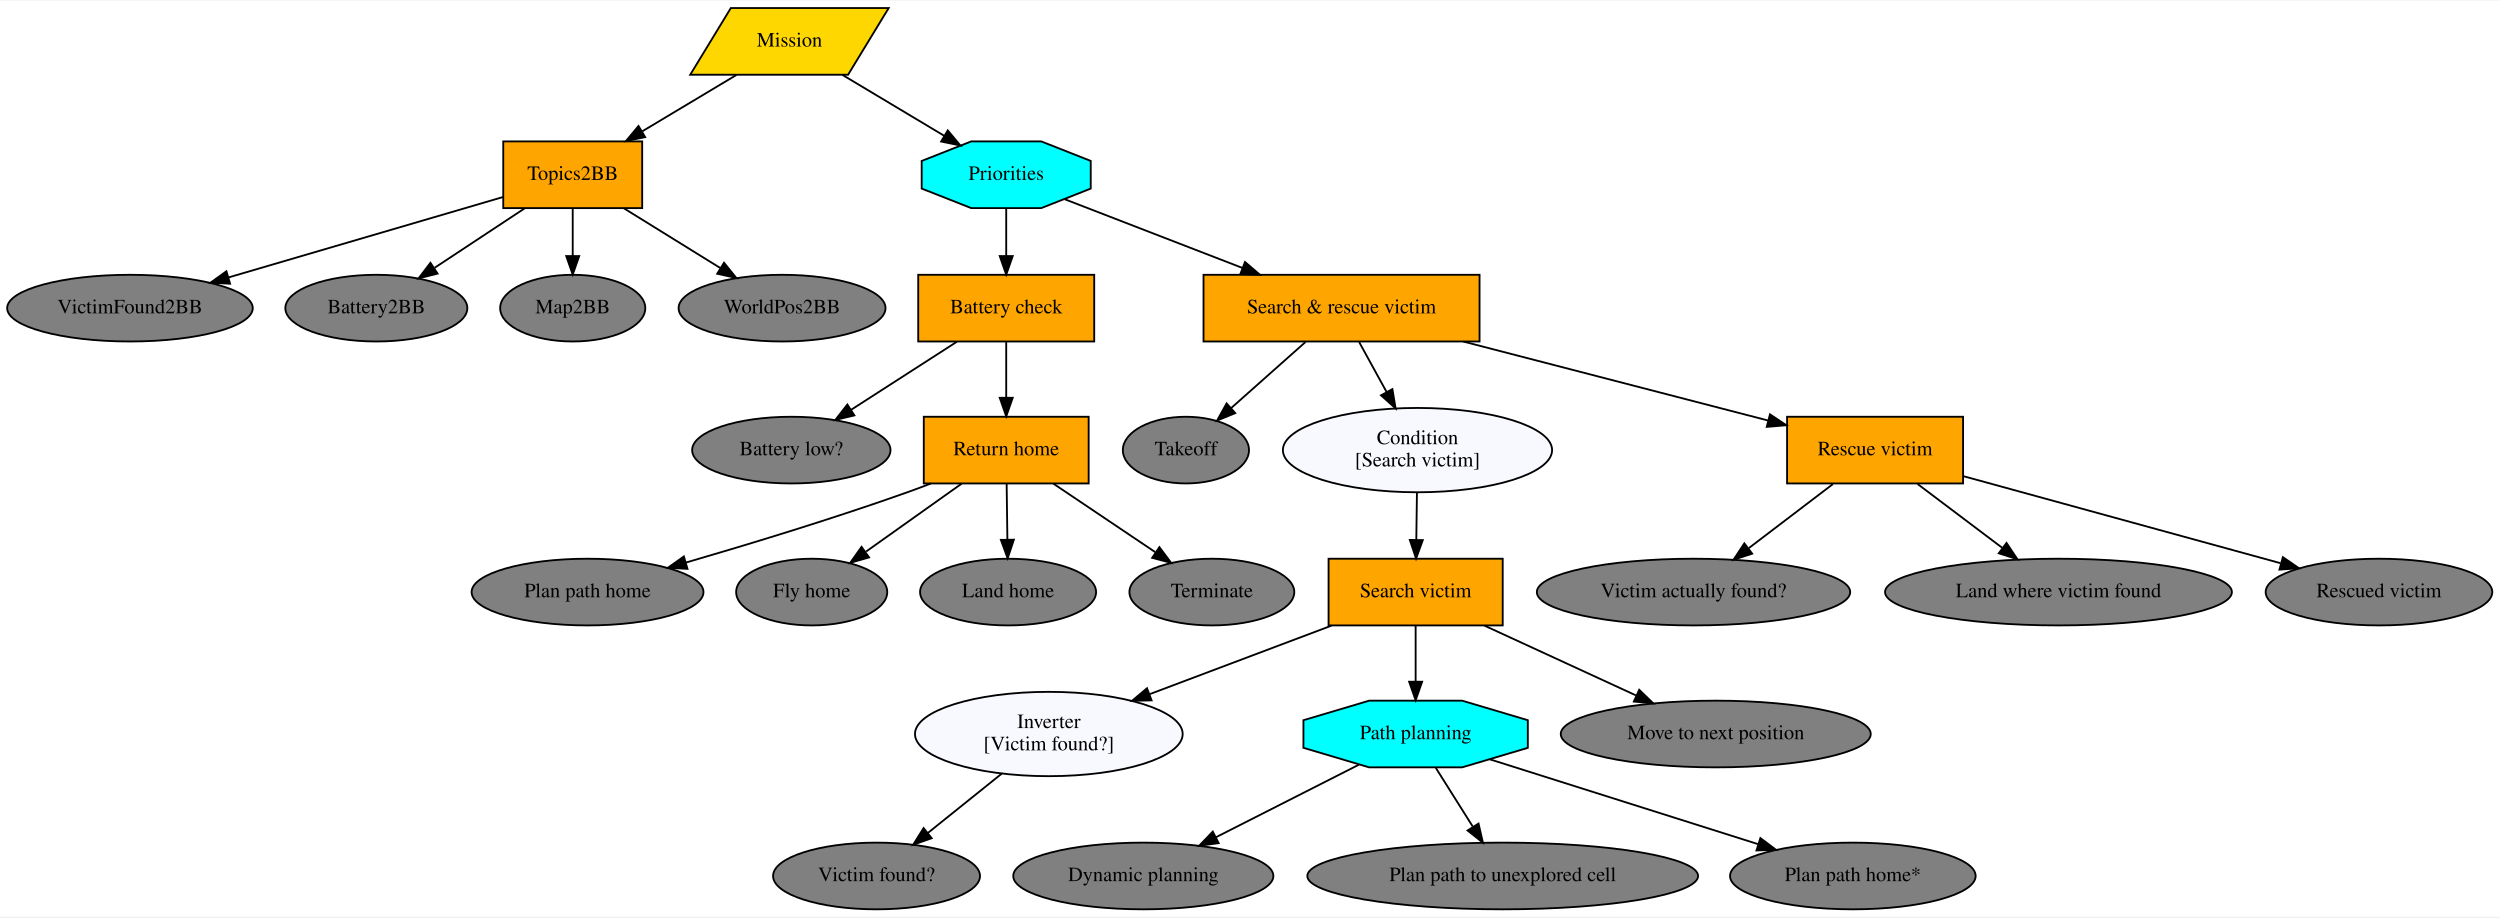
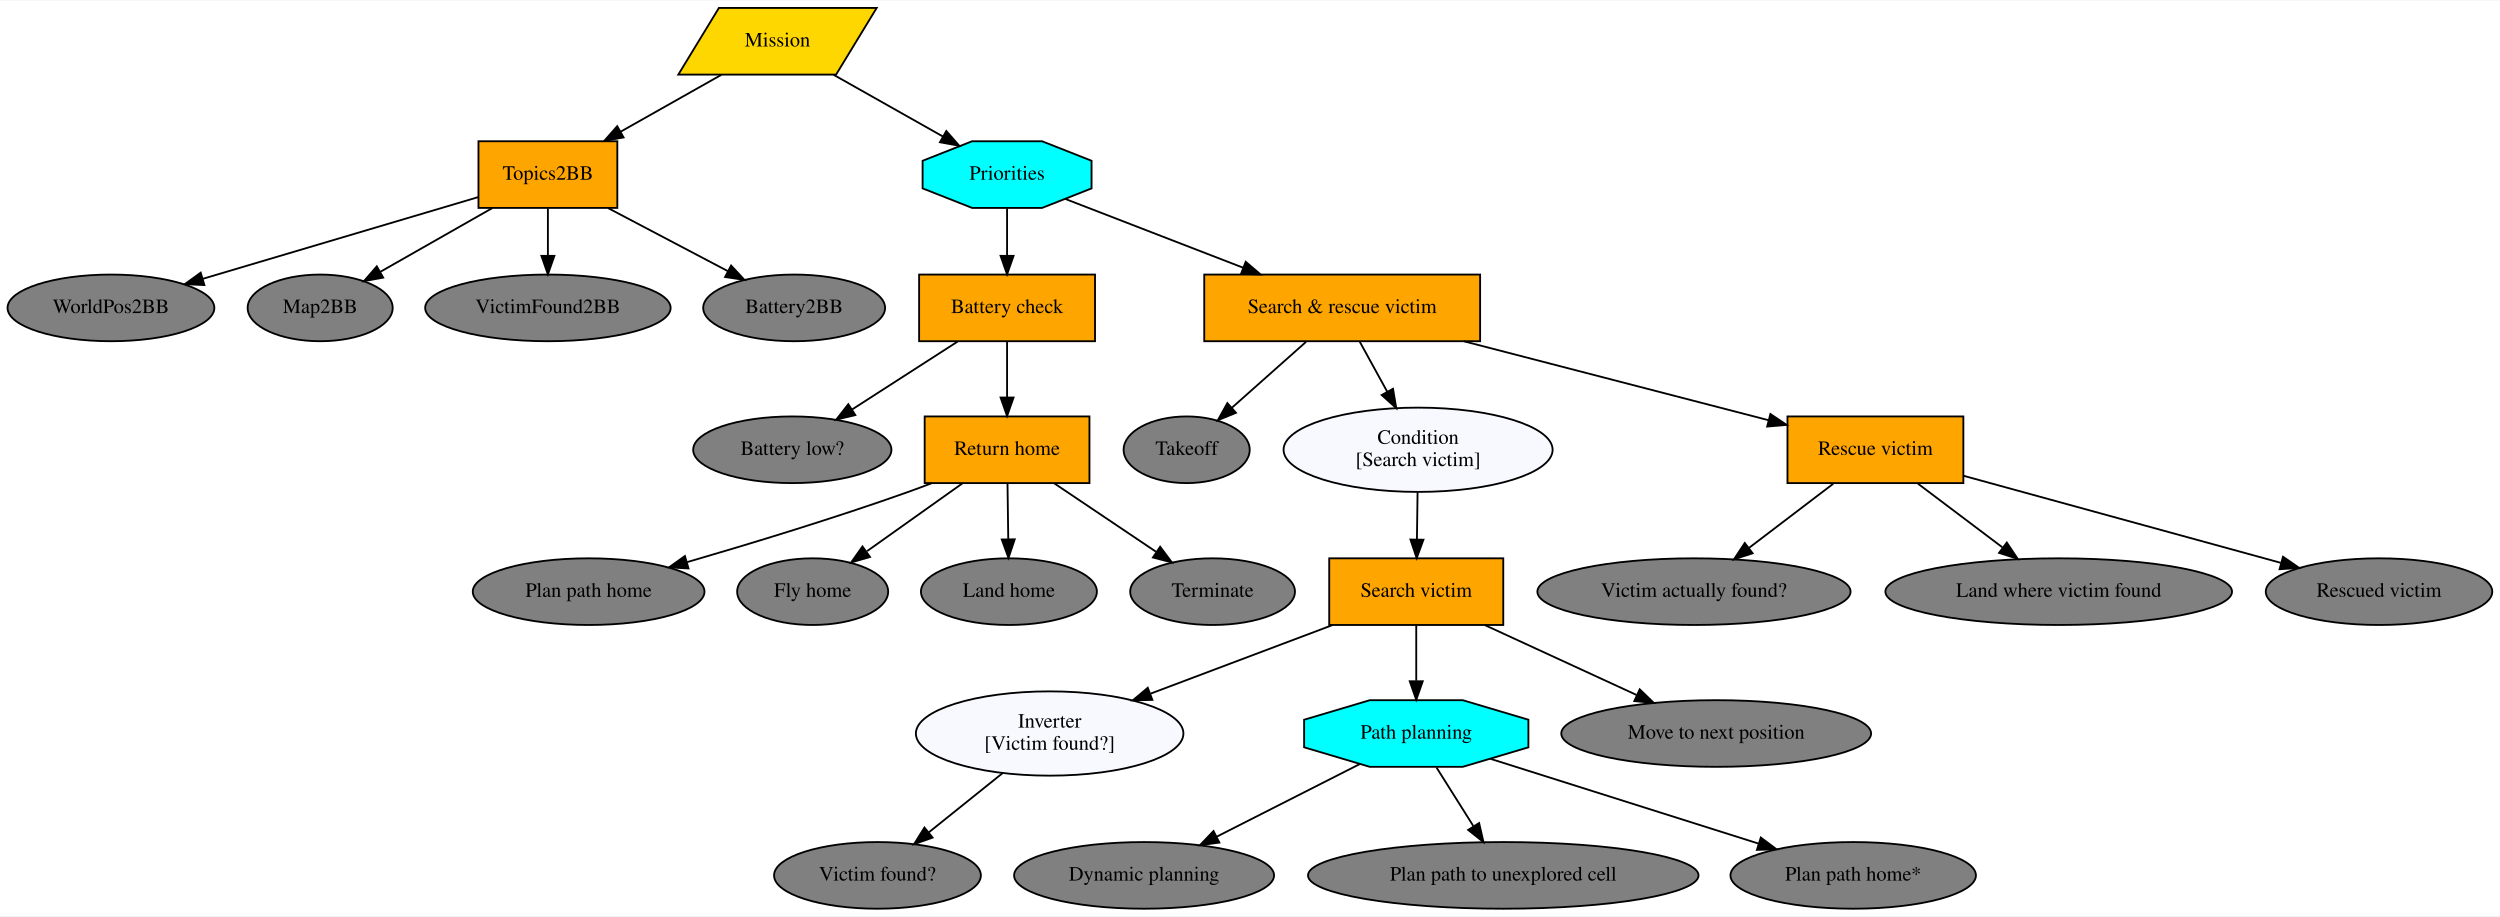
- <svg xmlns="http://www.w3.org/2000/svg" width="1349pt" height="495pt" viewBox="0.00 0.00 1349.48 494.51">
+ <svg xmlns="http://www.w3.org/2000/svg" width="1350pt" height="495pt" viewBox="0.00 0.00 1350.26 494.51">
  <g id="graph0" class="graph" transform="scale(1 1) rotate(0) translate(4 490.51)">
-     <polygon fill="white" stroke="transparent" points="-4,4 -4,-490.51 1345.48,-490.51 1345.48,4 -4,4" />
+     <polygon fill="white" stroke="transparent" points="-4,4 -4,-490.51 1346.26,-490.51 1346.26,4 -4,4" />
    <g id="node1" class="node">
-       <polygon fill="gold" stroke="black" points="475.71,-486.51 390.5,-486.51 368.58,-450.51 453.79,-450.51 475.71,-486.51" />
-       <text text-anchor="middle" x="422.15" y="-465.71" font-family="Times,serif" font-size="11.00">Mission</text>
+       <polygon fill="gold" stroke="black" points="469.49,-486.51 384.28,-486.51 362.36,-450.51 447.57,-450.51 469.49,-486.51" />
+       <text text-anchor="middle" x="415.92" y="-465.71" font-family="Times,serif" font-size="11.00">Mission</text>
    </g>
    <g id="node2" class="node">
-       <polygon fill="orange" stroke="black" points="342.65,-414.51 267.65,-414.51 267.65,-378.51 342.65,-378.51 342.65,-414.51" />
-       <text text-anchor="middle" x="305.15" y="-393.71" font-family="Times,serif" font-size="11.00">Topics2BB</text>
+       <polygon fill="orange" stroke="black" points="329.42,-414.51 254.42,-414.51 254.42,-378.51 329.42,-378.51 329.42,-414.51" />
+       <text text-anchor="middle" x="291.92" y="-393.71" font-family="Times,serif" font-size="11.00">Topics2BB</text>
    </g>
    <g id="edge1" class="edge">
-       <path fill="none" stroke="black" d="M393.53,-450.39C378.23,-441.23 359.2,-429.85 342.73,-419.99" />
-       <polygon fill="black" stroke="black" points="344.26,-416.83 333.88,-414.7 340.66,-422.84 344.26,-416.83" />
+       <path fill="none" stroke="black" d="M385.59,-450.39C369.23,-441.15 348.84,-429.64 331.27,-419.72" />
+       <polygon fill="black" stroke="black" points="332.8,-416.57 322.37,-414.7 329.36,-422.66 332.8,-416.57" />
    </g>
    <g id="node7" class="node">
-       <polygon fill="cyan" stroke="black" points="584.77,-389.05 584.77,-403.97 558.05,-414.51 520.25,-414.51 493.52,-403.97 493.52,-389.05 520.25,-378.51 558.05,-378.51 584.77,-389.05" />
-       <text text-anchor="middle" x="539.15" y="-393.71" font-family="Times,serif" font-size="11.00">Priorities</text>
+       <polygon fill="cyan" stroke="black" points="585.55,-389.05 585.55,-403.97 558.82,-414.51 521.03,-414.51 494.3,-403.97 494.3,-389.05 521.03,-378.51 558.82,-378.51 585.55,-389.05" />
+       <text text-anchor="middle" x="539.92" y="-393.71" font-family="Times,serif" font-size="11.00">Priorities</text>
    </g>
    <g id="edge6" class="edge">
-       <path fill="none" stroke="black" d="M450.77,-450.39C467.36,-440.46 488.33,-427.91 505.69,-417.53" />
-       <polygon fill="black" stroke="black" points="507.6,-420.46 514.39,-412.32 504.01,-414.45 507.6,-420.46" />
+       <path fill="none" stroke="black" d="M446.26,-450.39C464.13,-440.3 486.79,-427.5 505.35,-417.03" />
+       <polygon fill="black" stroke="black" points="507.11,-420.06 514.09,-412.09 503.66,-413.96 507.11,-420.06" />
    </g>
    <g id="node3" class="node">
-       <ellipse fill="gray" stroke="black" cx="66.15" cy="-324.51" rx="66.29" ry="18" />
-       <text text-anchor="middle" x="66.15" y="-321.71" font-family="Times,serif" font-size="11.00">VictimFound2BB</text>
+       <ellipse fill="gray" stroke="black" cx="55.92" cy="-324.51" rx="55.85" ry="18" />
+       <text text-anchor="middle" x="55.92" y="-321.71" font-family="Times,serif" font-size="11.00">WorldPos2BB</text>
    </g>
    <g id="edge2" class="edge">
-       <path fill="none" stroke="black" d="M267.54,-384.5C227.7,-372.83 164.46,-354.3 119.48,-341.13" />
-       <polygon fill="black" stroke="black" points="120.19,-337.69 109.6,-338.24 118.22,-344.41 120.19,-337.69" />
+       <path fill="none" stroke="black" d="M254.27,-384.34C213.98,-372.39 149.9,-353.38 105.52,-340.22" />
+       <polygon fill="black" stroke="black" points="106.39,-336.83 95.81,-337.34 104.4,-343.54 106.39,-336.83" />
    </g>
    <g id="node4" class="node">
-       <ellipse fill="gray" stroke="black" cx="199.15" cy="-324.51" rx="49.12" ry="18" />
-       <text text-anchor="middle" x="199.15" y="-321.71" font-family="Times,serif" font-size="11.00">Battery2BB</text>
+       <ellipse fill="gray" stroke="black" cx="168.92" cy="-324.51" rx="39.17" ry="18" />
+       <text text-anchor="middle" x="168.92" y="-321.71" font-family="Times,serif" font-size="11.00">Map2BB</text>
    </g>
    <g id="edge3" class="edge">
-       <path fill="none" stroke="black" d="M279.22,-378.39C264.56,-368.71 246.14,-356.54 230.65,-346.32" />
-       <polygon fill="black" stroke="black" points="232.2,-343.15 221.93,-340.56 228.35,-348.99 232.2,-343.15" />
+       <path fill="none" stroke="black" d="M261.84,-378.39C243.5,-367.95 220.07,-354.62 201.33,-343.95" />
+       <polygon fill="black" stroke="black" points="202.97,-340.86 192.55,-338.95 199.51,-346.94 202.97,-340.86" />
    </g>
    <g id="node5" class="node">
-       <ellipse fill="gray" stroke="black" cx="305.15" cy="-324.51" rx="39.17" ry="18" />
-       <text text-anchor="middle" x="305.15" y="-321.71" font-family="Times,serif" font-size="11.00">Map2BB</text>
+       <ellipse fill="gray" stroke="black" cx="291.92" cy="-324.51" rx="66.29" ry="18" />
+       <text text-anchor="middle" x="291.92" y="-321.71" font-family="Times,serif" font-size="11.00">VictimFound2BB</text>
    </g>
    <g id="edge4" class="edge">
-       <path fill="none" stroke="black" d="M305.15,-378.21C305.15,-370.49 305.15,-361.22 305.15,-352.62" />
-       <polygon fill="black" stroke="black" points="308.65,-352.61 305.15,-342.61 301.65,-352.61 308.65,-352.61" />
+       <path fill="none" stroke="black" d="M291.92,-378.21C291.92,-370.49 291.92,-361.22 291.92,-352.62" />
+       <polygon fill="black" stroke="black" points="295.42,-352.61 291.92,-342.61 288.42,-352.61 295.42,-352.61" />
    </g>
    <g id="node6" class="node">
-       <ellipse fill="gray" stroke="black" cx="418.15" cy="-324.51" rx="55.85" ry="18" />
-       <text text-anchor="middle" x="418.15" y="-321.71" font-family="Times,serif" font-size="11.00">WorldPos2BB</text>
+       <ellipse fill="gray" stroke="black" cx="424.92" cy="-324.51" rx="49.12" ry="18" />
+       <text text-anchor="middle" x="424.92" y="-321.71" font-family="Times,serif" font-size="11.00">Battery2BB</text>
    </g>
    <g id="edge5" class="edge">
-       <path fill="none" stroke="black" d="M332.79,-378.39C348.45,-368.69 368.15,-356.48 384.67,-346.25" />
-       <polygon fill="black" stroke="black" points="386.82,-349.03 393.48,-340.79 383.14,-343.08 386.82,-349.03" />
+       <path fill="none" stroke="black" d="M324.46,-378.39C344.07,-368.07 369.06,-354.91 389.21,-344.31" />
+       <polygon fill="black" stroke="black" points="390.87,-347.39 398.09,-339.63 387.61,-341.19 390.87,-347.39" />
    </g>
    <g id="node8" class="node">
-       <polygon fill="orange" stroke="black" points="586.65,-342.51 491.65,-342.51 491.65,-306.51 586.65,-306.51 586.65,-342.51" />
-       <text text-anchor="middle" x="539.15" y="-321.71" font-family="Times,serif" font-size="11.00">Battery check</text>
+       <polygon fill="orange" stroke="black" points="587.42,-342.51 492.42,-342.51 492.42,-306.51 587.42,-306.51 587.42,-342.51" />
+       <text text-anchor="middle" x="539.92" y="-321.71" font-family="Times,serif" font-size="11.00">Battery check</text>
    </g>
    <g id="edge7" class="edge">
-       <path fill="none" stroke="black" d="M539.15,-378.21C539.15,-370.49 539.15,-361.22 539.15,-352.62" />
-       <polygon fill="black" stroke="black" points="542.65,-352.61 539.15,-342.61 535.65,-352.61 542.65,-352.61" />
+       <path fill="none" stroke="black" d="M539.92,-378.21C539.92,-370.49 539.92,-361.22 539.92,-352.62" />
+       <polygon fill="black" stroke="black" points="543.42,-352.61 539.92,-342.61 536.42,-352.61 543.42,-352.61" />
    </g>
    <g id="node15" class="node">
-       <polygon fill="orange" stroke="black" points="794.65,-342.51 645.65,-342.51 645.65,-306.51 794.65,-306.51 794.65,-342.51" />
-       <text text-anchor="middle" x="720.15" y="-321.71" font-family="Times,serif" font-size="11.00">Search &amp; rescue victim</text>
+       <polygon fill="orange" stroke="black" points="795.42,-342.51 646.42,-342.51 646.42,-306.51 795.42,-306.51 795.42,-342.51" />
+       <text text-anchor="middle" x="720.92" y="-321.71" font-family="Times,serif" font-size="11.00">Search &amp; rescue victim</text>
    </g>
    <g id="edge14" class="edge">
-       <path fill="none" stroke="black" d="M570.67,-383.32C597.11,-373.09 635.44,-358.27 666.66,-346.2" />
-       <polygon fill="black" stroke="black" points="668.04,-349.42 676.1,-342.54 665.51,-342.89 668.04,-349.42" />
+       <path fill="none" stroke="black" d="M571.45,-383.32C597.89,-373.09 636.21,-358.27 667.44,-346.2" />
+       <polygon fill="black" stroke="black" points="668.81,-349.42 676.88,-342.54 666.29,-342.89 668.81,-349.42" />
    </g>
    <g id="node9" class="node">
-       <ellipse fill="gray" stroke="black" cx="423.15" cy="-247.88" rx="53.54" ry="18" />
-       <text text-anchor="middle" x="423.15" y="-245.08" font-family="Times,serif" font-size="11.00">Battery low?</text>
+       <ellipse fill="gray" stroke="black" cx="423.92" cy="-247.88" rx="53.54" ry="18" />
+       <text text-anchor="middle" x="423.92" y="-245.08" font-family="Times,serif" font-size="11.00">Battery low?</text>
    </g>
    <g id="edge8" class="edge">
-       <path fill="none" stroke="black" d="M512.53,-306.39C495.52,-295.44 473.35,-281.18 455.34,-269.59" />
-       <polygon fill="black" stroke="black" points="457.18,-266.62 446.88,-264.15 453.4,-272.5 457.18,-266.62" />
+       <path fill="none" stroke="black" d="M513.31,-306.39C496.3,-295.44 474.12,-281.18 456.12,-269.59" />
+       <polygon fill="black" stroke="black" points="457.96,-266.62 447.66,-264.15 454.17,-272.5 457.96,-266.62" />
    </g>
    <g id="node10" class="node">
-       <polygon fill="orange" stroke="black" points="583.65,-265.88 494.65,-265.88 494.65,-229.88 583.65,-229.88 583.65,-265.88" />
-       <text text-anchor="middle" x="539.15" y="-245.08" font-family="Times,serif" font-size="11.00">Return home</text>
+       <polygon fill="orange" stroke="black" points="584.42,-265.88 495.42,-265.88 495.42,-229.88 584.42,-229.88 584.42,-265.88" />
+       <text text-anchor="middle" x="539.92" y="-245.08" font-family="Times,serif" font-size="11.00">Return home</text>
    </g>
    <g id="edge9" class="edge">
-       <path fill="none" stroke="black" d="M539.15,-306.2C539.15,-297.35 539.15,-286.36 539.15,-276.38" />
-       <polygon fill="black" stroke="black" points="542.65,-276.1 539.15,-266.1 535.65,-276.1 542.65,-276.1" />
+       <path fill="none" stroke="black" d="M539.92,-306.2C539.92,-297.35 539.92,-286.36 539.92,-276.38" />
+       <polygon fill="black" stroke="black" points="543.42,-276.1 539.92,-266.1 536.42,-276.1 543.42,-276.1" />
    </g>
    <g id="node11" class="node">
-       <ellipse fill="gray" stroke="black" cx="313.15" cy="-171.25" rx="62.58" ry="18" />
-       <text text-anchor="middle" x="313.15" y="-168.45" font-family="Times,serif" font-size="11.00">Plan path home</text>
+       <ellipse fill="gray" stroke="black" cx="313.92" cy="-171.25" rx="62.58" ry="18" />
+       <text text-anchor="middle" x="313.92" y="-168.45" font-family="Times,serif" font-size="11.00">Plan path home</text>
    </g>
    <g id="edge10" class="edge">
-       <path fill="none" stroke="black" d="M498.49,-229.86C494.34,-228.25 490.17,-226.69 486.15,-225.25 446.42,-211.1 400.79,-197.21 366.36,-187.21" />
-       <polygon fill="black" stroke="black" points="367.09,-183.78 356.51,-184.36 365.15,-190.5 367.09,-183.78" />
+       <path fill="none" stroke="black" d="M499.27,-229.86C495.12,-228.25 490.95,-226.69 486.92,-225.25 447.2,-211.1 401.56,-197.21 367.14,-187.21" />
+       <polygon fill="black" stroke="black" points="367.87,-183.78 357.29,-184.36 365.93,-190.5 367.87,-183.78" />
    </g>
    <g id="node12" class="node">
-       <ellipse fill="gray" stroke="black" cx="434.15" cy="-171.25" rx="40.78" ry="18" />
-       <text text-anchor="middle" x="434.15" y="-168.45" font-family="Times,serif" font-size="11.00">Fly home</text>
+       <ellipse fill="gray" stroke="black" cx="434.92" cy="-171.25" rx="40.78" ry="18" />
+       <text text-anchor="middle" x="434.92" y="-168.45" font-family="Times,serif" font-size="11.00">Fly home</text>
    </g>
    <g id="edge11" class="edge">
-       <path fill="none" stroke="black" d="M515.06,-229.76C499.73,-218.87 479.78,-204.69 463.53,-193.14" />
-       <polygon fill="black" stroke="black" points="465.11,-189.97 454.93,-187.03 461.06,-195.67 465.11,-189.97" />
+       <path fill="none" stroke="black" d="M515.84,-229.76C500.51,-218.87 480.56,-204.69 464.31,-193.14" />
+       <polygon fill="black" stroke="black" points="465.89,-189.97 455.71,-187.03 461.83,-195.67 465.89,-189.97" />
    </g>
    <g id="node13" class="node">
-       <ellipse fill="gray" stroke="black" cx="540.15" cy="-171.25" rx="47.51" ry="18" />
-       <text text-anchor="middle" x="540.15" y="-168.45" font-family="Times,serif" font-size="11.00">Land home</text>
+       <ellipse fill="gray" stroke="black" cx="540.92" cy="-171.25" rx="47.51" ry="18" />
+       <text text-anchor="middle" x="540.92" y="-168.45" font-family="Times,serif" font-size="11.00">Land home</text>
    </g>
    <g id="edge12" class="edge">
-       <path fill="none" stroke="black" d="M539.38,-229.57C539.5,-220.72 539.64,-209.73 539.78,-199.75" />
-       <polygon fill="black" stroke="black" points="543.28,-199.52 539.92,-189.47 536.28,-199.42 543.28,-199.52" />
+       <path fill="none" stroke="black" d="M540.16,-229.57C540.27,-220.72 540.42,-209.73 540.56,-199.75" />
+       <polygon fill="black" stroke="black" points="544.06,-199.52 540.69,-189.47 537.06,-199.42 544.06,-199.52" />
    </g>
    <g id="node14" class="node">
-       <ellipse fill="gray" stroke="black" cx="650.15" cy="-171.25" rx="44.5" ry="18" />
-       <text text-anchor="middle" x="650.15" y="-168.45" font-family="Times,serif" font-size="11.00">Terminate</text>
+       <ellipse fill="gray" stroke="black" cx="650.92" cy="-171.25" rx="44.5" ry="18" />
+       <text text-anchor="middle" x="650.92" y="-168.45" font-family="Times,serif" font-size="11.00">Terminate</text>
    </g>
    <g id="edge13" class="edge">
-       <path fill="none" stroke="black" d="M564.61,-229.76C580.96,-218.77 602.29,-204.43 619.56,-192.82" />
-       <polygon fill="black" stroke="black" points="621.83,-195.51 628.17,-187.03 617.92,-189.7 621.83,-195.51" />
+       <path fill="none" stroke="black" d="M565.39,-229.76C581.74,-218.77 603.07,-204.43 620.34,-192.82" />
+       <polygon fill="black" stroke="black" points="622.6,-195.51 628.95,-187.03 618.7,-189.7 622.6,-195.51" />
    </g>
    <g id="node16" class="node">
-       <ellipse fill="gray" stroke="black" cx="636.15" cy="-247.88" rx="34.05" ry="18" />
-       <text text-anchor="middle" x="636.15" y="-245.08" font-family="Times,serif" font-size="11.00">Takeoff</text>
+       <ellipse fill="gray" stroke="black" cx="636.92" cy="-247.88" rx="34.05" ry="18" />
+       <text text-anchor="middle" x="636.92" y="-245.08" font-family="Times,serif" font-size="11.00">Takeoff</text>
    </g>
    <g id="edge15" class="edge">
-       <path fill="none" stroke="black" d="M700.66,-306.2C688.7,-295.58 673.28,-281.88 660.52,-270.54" />
-       <polygon fill="black" stroke="black" points="662.77,-267.85 652.97,-263.83 658.12,-273.09 662.77,-267.85" />
+       <path fill="none" stroke="black" d="M701.44,-306.2C689.48,-295.58 674.06,-281.88 661.3,-270.54" />
+       <polygon fill="black" stroke="black" points="663.55,-267.85 653.75,-263.83 658.9,-273.09 663.55,-267.85" />
    </g>
    <g id="node17" class="node">
-       <ellipse fill="ghostwhite" stroke="black" cx="761.15" cy="-247.88" rx="72.66" ry="22.76" />
-       <text text-anchor="middle" x="761.15" y="-251.08" font-family="Times,serif" font-size="11.00">Condition</text>
-       <text text-anchor="middle" x="761.15" y="-239.08" font-family="Times,serif" font-size="11.00">[Search victim]</text>
+       <ellipse fill="ghostwhite" stroke="black" cx="761.92" cy="-247.88" rx="72.66" ry="22.76" />
+       <text text-anchor="middle" x="761.92" y="-251.08" font-family="Times,serif" font-size="11.00">Condition</text>
+       <text text-anchor="middle" x="761.92" y="-239.08" font-family="Times,serif" font-size="11.00">[Search victim]</text>
    </g>
    <g id="edge16" class="edge">
-       <path fill="none" stroke="black" d="M729.66,-306.2C734.06,-298.19 739.42,-288.44 744.46,-279.26" />
-       <polygon fill="black" stroke="black" points="747.6,-280.82 749.34,-270.37 741.46,-277.45 747.6,-280.82" />
+       <path fill="none" stroke="black" d="M730.43,-306.2C734.83,-298.19 740.19,-288.44 745.23,-279.26" />
+       <polygon fill="black" stroke="black" points="748.37,-280.82 750.12,-270.37 742.24,-277.45 748.37,-280.82" />
    </g>
    <g id="node26" class="node">
-       <polygon fill="orange" stroke="black" points="1055.65,-265.88 960.65,-265.88 960.65,-229.88 1055.65,-229.88 1055.65,-265.88" />
-       <text text-anchor="middle" x="1008.15" y="-245.08" font-family="Times,serif" font-size="11.00">Rescue victim</text>
+       <polygon fill="orange" stroke="black" points="1056.42,-265.88 961.42,-265.88 961.42,-229.88 1056.42,-229.88 1056.42,-265.88" />
+       <text text-anchor="middle" x="1008.92" y="-245.08" font-family="Times,serif" font-size="11.00">Rescue victim</text>
    </g>
    <g id="edge25" class="edge">
-       <path fill="none" stroke="black" d="M785.86,-306.48C835.46,-293.63 902.86,-276.17 950.4,-263.85" />
-       <polygon fill="black" stroke="black" points="951.42,-267.2 960.23,-261.3 949.67,-260.42 951.42,-267.2" />
+       <path fill="none" stroke="black" d="M786.64,-306.48C836.23,-293.63 903.63,-276.17 951.17,-263.85" />
+       <polygon fill="black" stroke="black" points="952.2,-267.2 961,-261.3 950.45,-260.42 952.2,-267.2" />
    </g>
    <g id="node18" class="node">
-       <polygon fill="orange" stroke="black" points="807.15,-189.25 713.15,-189.25 713.15,-153.25 807.15,-153.25 807.15,-189.25" />
-       <text text-anchor="middle" x="760.15" y="-168.45" font-family="Times,serif" font-size="11.00">Search victim</text>
+       <polygon fill="orange" stroke="black" points="807.92,-189.25 713.92,-189.25 713.92,-153.25 807.92,-153.25 807.92,-189.25" />
+       <text text-anchor="middle" x="760.92" y="-168.45" font-family="Times,serif" font-size="11.00">Search victim</text>
    </g>
    <g id="edge17" class="edge">
-       <path fill="none" stroke="black" d="M760.85,-224.9C760.75,-216.91 760.62,-207.8 760.51,-199.43" />
-       <polygon fill="black" stroke="black" points="764.01,-199.3 760.38,-189.35 757.01,-199.4 764.01,-199.3" />
+       <path fill="none" stroke="black" d="M761.63,-224.9C761.52,-216.91 761.4,-207.8 761.29,-199.43" />
+       <polygon fill="black" stroke="black" points="764.79,-199.3 761.15,-189.35 757.79,-199.4 764.79,-199.3" />
    </g>
    <g id="node19" class="node">
-       <ellipse fill="ghostwhite" stroke="black" cx="562.15" cy="-94.63" rx="72.25" ry="22.76" />
-       <text text-anchor="middle" x="562.15" y="-97.83" font-family="Times,serif" font-size="11.00">Inverter</text>
-       <text text-anchor="middle" x="562.15" y="-85.83" font-family="Times,serif" font-size="11.00">[Victim found?]</text>
+       <ellipse fill="ghostwhite" stroke="black" cx="562.92" cy="-94.63" rx="72.25" ry="22.76" />
+       <text text-anchor="middle" x="562.92" y="-97.83" font-family="Times,serif" font-size="11.00">Inverter</text>
+       <text text-anchor="middle" x="562.92" y="-85.83" font-family="Times,serif" font-size="11.00">[Victim found?]</text>
    </g>
    <g id="edge18" class="edge">
-       <path fill="none" stroke="black" d="M714.72,-153.13C685.57,-142.14 647.54,-127.81 616.74,-116.21" />
-       <polygon fill="black" stroke="black" points="617.61,-112.79 607.02,-112.54 615.14,-119.34 617.61,-112.79" />
+       <path fill="none" stroke="black" d="M715.5,-153.13C686.34,-142.14 648.32,-127.81 617.52,-116.21" />
+       <polygon fill="black" stroke="black" points="618.39,-112.79 607.8,-112.54 615.92,-119.34 618.39,-112.79" />
    </g>
    <g id="node21" class="node">
-       <polygon fill="cyan" stroke="black" points="820.71,-87.17 820.71,-102.08 785.23,-112.63 735.06,-112.63 699.58,-102.08 699.58,-87.17 735.06,-76.63 785.23,-76.63 820.71,-87.17" />
-       <text text-anchor="middle" x="760.15" y="-91.83" font-family="Times,serif" font-size="11.00">Path planning</text>
+       <polygon fill="cyan" stroke="black" points="821.49,-87.17 821.49,-102.08 786.01,-112.63 735.84,-112.63 700.36,-102.08 700.36,-87.17 735.84,-76.63 786.01,-76.63 821.49,-87.17" />
+       <text text-anchor="middle" x="760.92" y="-91.83" font-family="Times,serif" font-size="11.00">Path planning</text>
    </g>
    <g id="edge20" class="edge">
-       <path fill="none" stroke="black" d="M760.15,-152.95C760.15,-144.09 760.15,-133.11 760.15,-123.13" />
-       <polygon fill="black" stroke="black" points="763.65,-122.84 760.15,-112.84 756.65,-122.84 763.65,-122.84" />
+       <path fill="none" stroke="black" d="M760.92,-152.95C760.92,-144.09 760.92,-133.11 760.92,-123.13" />
+       <polygon fill="black" stroke="black" points="764.42,-122.84 760.92,-112.84 757.42,-122.84 764.42,-122.84" />
    </g>
    <g id="node25" class="node">
-       <ellipse fill="gray" stroke="black" cx="922.15" cy="-94.63" rx="83.67" ry="18" />
-       <text text-anchor="middle" x="922.15" y="-91.83" font-family="Times,serif" font-size="11.00">Move to next position</text>
+       <ellipse fill="gray" stroke="black" cx="922.92" cy="-94.63" rx="83.67" ry="18" />
+       <text text-anchor="middle" x="922.92" y="-91.83" font-family="Times,serif" font-size="11.00">Move to next position</text>
    </g>
    <g id="edge24" class="edge">
-       <path fill="none" stroke="black" d="M797.31,-153.13C821.67,-141.92 853.58,-127.21 879.05,-115.48" />
-       <polygon fill="black" stroke="black" points="880.84,-118.51 888.46,-111.14 877.92,-112.15 880.84,-118.51" />
+       <path fill="none" stroke="black" d="M798.09,-153.13C822.44,-141.92 854.36,-127.21 879.83,-115.48" />
+       <polygon fill="black" stroke="black" points="881.62,-118.51 889.24,-111.14 878.69,-112.15 881.62,-118.51" />
    </g>
    <g id="node20" class="node">
-       <ellipse fill="gray" stroke="black" cx="469.15" cy="-18" rx="55.85" ry="18" />
-       <text text-anchor="middle" x="469.15" y="-15.2" font-family="Times,serif" font-size="11.00">Victim found?</text>
+       <ellipse fill="gray" stroke="black" cx="469.92" cy="-18" rx="55.85" ry="18" />
+       <text text-anchor="middle" x="469.92" y="-15.2" font-family="Times,serif" font-size="11.00">Victim found?</text>
    </g>
    <g id="edge19" class="edge">
-       <path fill="none" stroke="black" d="M536.73,-73.24C524.38,-63.32 509.51,-51.39 496.87,-41.24" />
-       <polygon fill="black" stroke="black" points="498.92,-38.4 488.93,-34.87 494.54,-43.86 498.92,-38.4" />
+       <path fill="none" stroke="black" d="M537.51,-73.24C525.16,-63.32 510.29,-51.39 497.64,-41.24" />
+       <polygon fill="black" stroke="black" points="499.69,-38.4 489.7,-34.87 495.31,-43.86 499.69,-38.4" />
    </g>
    <g id="node22" class="node">
-       <ellipse fill="gray" stroke="black" cx="613.15" cy="-18" rx="70.21" ry="18" />
-       <text text-anchor="middle" x="613.15" y="-15.2" font-family="Times,serif" font-size="11.00">Dynamic planning</text>
+       <ellipse fill="gray" stroke="black" cx="613.92" cy="-18" rx="70.21" ry="18" />
+       <text text-anchor="middle" x="613.92" y="-15.2" font-family="Times,serif" font-size="11.00">Dynamic planning</text>
    </g>
    <g id="edge21" class="edge">
-       <path fill="none" stroke="black" d="M729.69,-78.16C707.24,-66.77 676.53,-51.18 652.27,-38.86" />
-       <polygon fill="black" stroke="black" points="653.82,-35.72 643.31,-34.32 650.65,-41.96 653.82,-35.72" />
+       <path fill="none" stroke="black" d="M730.47,-78.16C708.02,-66.77 677.31,-51.18 653.04,-38.86" />
+       <polygon fill="black" stroke="black" points="654.59,-35.72 644.09,-34.32 651.42,-41.96 654.59,-35.72" />
    </g>
    <g id="node23" class="node">
-       <ellipse fill="gray" stroke="black" cx="807.15" cy="-18" rx="105.47" ry="18" />
-       <text text-anchor="middle" x="807.15" y="-15.2" font-family="Times,serif" font-size="11.00">Plan path to unexplored cell</text>
+       <ellipse fill="gray" stroke="black" cx="807.92" cy="-18" rx="105.47" ry="18" />
+       <text text-anchor="middle" x="807.92" y="-15.2" font-family="Times,serif" font-size="11.00">Plan path to unexplored cell</text>
    </g>
    <g id="edge22" class="edge">
-       <path fill="none" stroke="black" d="M771.05,-76.32C776.96,-66.93 784.39,-55.14 790.97,-44.69" />
-       <polygon fill="black" stroke="black" points="794.1,-46.28 796.47,-35.96 788.18,-42.55 794.1,-46.28" />
+       <path fill="none" stroke="black" d="M771.83,-76.32C777.74,-66.93 785.17,-55.14 791.74,-44.69" />
+       <polygon fill="black" stroke="black" points="794.88,-46.28 797.24,-35.96 788.95,-42.55 794.88,-46.28" />
    </g>
    <g id="node24" class="node">
-       <ellipse fill="gray" stroke="black" cx="996.15" cy="-18" rx="66.29" ry="18" />
-       <text text-anchor="middle" x="996.15" y="-15.2" font-family="Times,serif" font-size="11.00">Plan path home*</text>
+       <ellipse fill="gray" stroke="black" cx="996.92" cy="-18" rx="66.29" ry="18" />
+       <text text-anchor="middle" x="996.92" y="-15.2" font-family="Times,serif" font-size="11.00">Plan path home*</text>
    </g>
    <g id="edge23" class="edge">
-       <path fill="none" stroke="black" d="M800.18,-80.97C840.08,-68.35 901.49,-48.93 944.92,-35.2" />
-       <polygon fill="black" stroke="black" points="946.25,-38.45 954.72,-32.1 944.13,-31.78 946.25,-38.45" />
+       <path fill="none" stroke="black" d="M800.96,-80.97C840.85,-68.35 902.27,-48.93 945.7,-35.2" />
+       <polygon fill="black" stroke="black" points="947.02,-38.45 955.5,-32.1 944.91,-31.78 947.02,-38.45" />
    </g>
    <g id="node27" class="node">
-       <ellipse fill="gray" stroke="black" cx="910.15" cy="-171.25" rx="84.58" ry="18" />
-       <text text-anchor="middle" x="910.15" y="-168.45" font-family="Times,serif" font-size="11.00">Victim actually found?</text>
+       <ellipse fill="gray" stroke="black" cx="910.92" cy="-171.25" rx="84.58" ry="18" />
+       <text text-anchor="middle" x="910.92" y="-168.45" font-family="Times,serif" font-size="11.00">Victim actually found?</text>
    </g>
    <g id="edge26" class="edge">
-       <path fill="none" stroke="black" d="M985.42,-229.57C971.9,-219.28 954.59,-206.1 939.99,-194.98" />
-       <polygon fill="black" stroke="black" points="941.82,-191.98 931.74,-188.7 937.58,-197.54 941.82,-191.98" />
+       <path fill="none" stroke="black" d="M986.19,-229.57C972.68,-219.28 955.37,-206.1 940.76,-194.98" />
+       <polygon fill="black" stroke="black" points="942.6,-191.98 932.52,-188.7 938.36,-197.54 942.6,-191.98" />
    </g>
    <g id="node28" class="node">
-       <ellipse fill="gray" stroke="black" cx="1107.15" cy="-171.25" rx="93.62" ry="18" />
-       <text text-anchor="middle" x="1107.15" y="-168.45" font-family="Times,serif" font-size="11.00">Land where victim found</text>
+       <ellipse fill="gray" stroke="black" cx="1107.92" cy="-171.25" rx="93.62" ry="18" />
+       <text text-anchor="middle" x="1107.92" y="-168.45" font-family="Times,serif" font-size="11.00">Land where victim found</text>
    </g>
    <g id="edge27" class="edge">
-       <path fill="none" stroke="black" d="M1031.11,-229.57C1044.67,-219.35 1062,-206.29 1076.69,-195.21" />
-       <polygon fill="black" stroke="black" points="1079.11,-197.77 1084.99,-188.96 1074.9,-192.18 1079.11,-197.77" />
+       <path fill="none" stroke="black" d="M1031.89,-229.57C1045.45,-219.35 1062.78,-206.29 1077.47,-195.21" />
+       <polygon fill="black" stroke="black" points="1079.89,-197.77 1085.77,-188.96 1075.68,-192.18 1079.89,-197.77" />
    </g>
    <g id="node29" class="node">
-       <ellipse fill="gray" stroke="black" cx="1280.15" cy="-171.25" rx="61.17" ry="18" />
-       <text text-anchor="middle" x="1280.15" y="-168.45" font-family="Times,serif" font-size="11.00">Rescued victim</text>
+       <ellipse fill="gray" stroke="black" cx="1280.92" cy="-171.25" rx="61.17" ry="18" />
+       <text text-anchor="middle" x="1280.92" y="-168.45" font-family="Times,serif" font-size="11.00">Rescued victim</text>
    </g>
    <g id="edge28" class="edge">
-       <path fill="none" stroke="black" d="M1055.84,-233.8C1103.73,-220.66 1177.37,-200.45 1227.08,-186.81" />
-       <polygon fill="black" stroke="black" points="1228.28,-190.11 1237,-184.09 1226.43,-183.36 1228.28,-190.11" />
+       <path fill="none" stroke="black" d="M1056.61,-233.8C1104.51,-220.66 1178.14,-200.45 1227.86,-186.81" />
+       <polygon fill="black" stroke="black" points="1229.06,-190.11 1237.78,-184.09 1227.21,-183.36 1229.06,-190.11" />
    </g>
  </g>
</svg>
